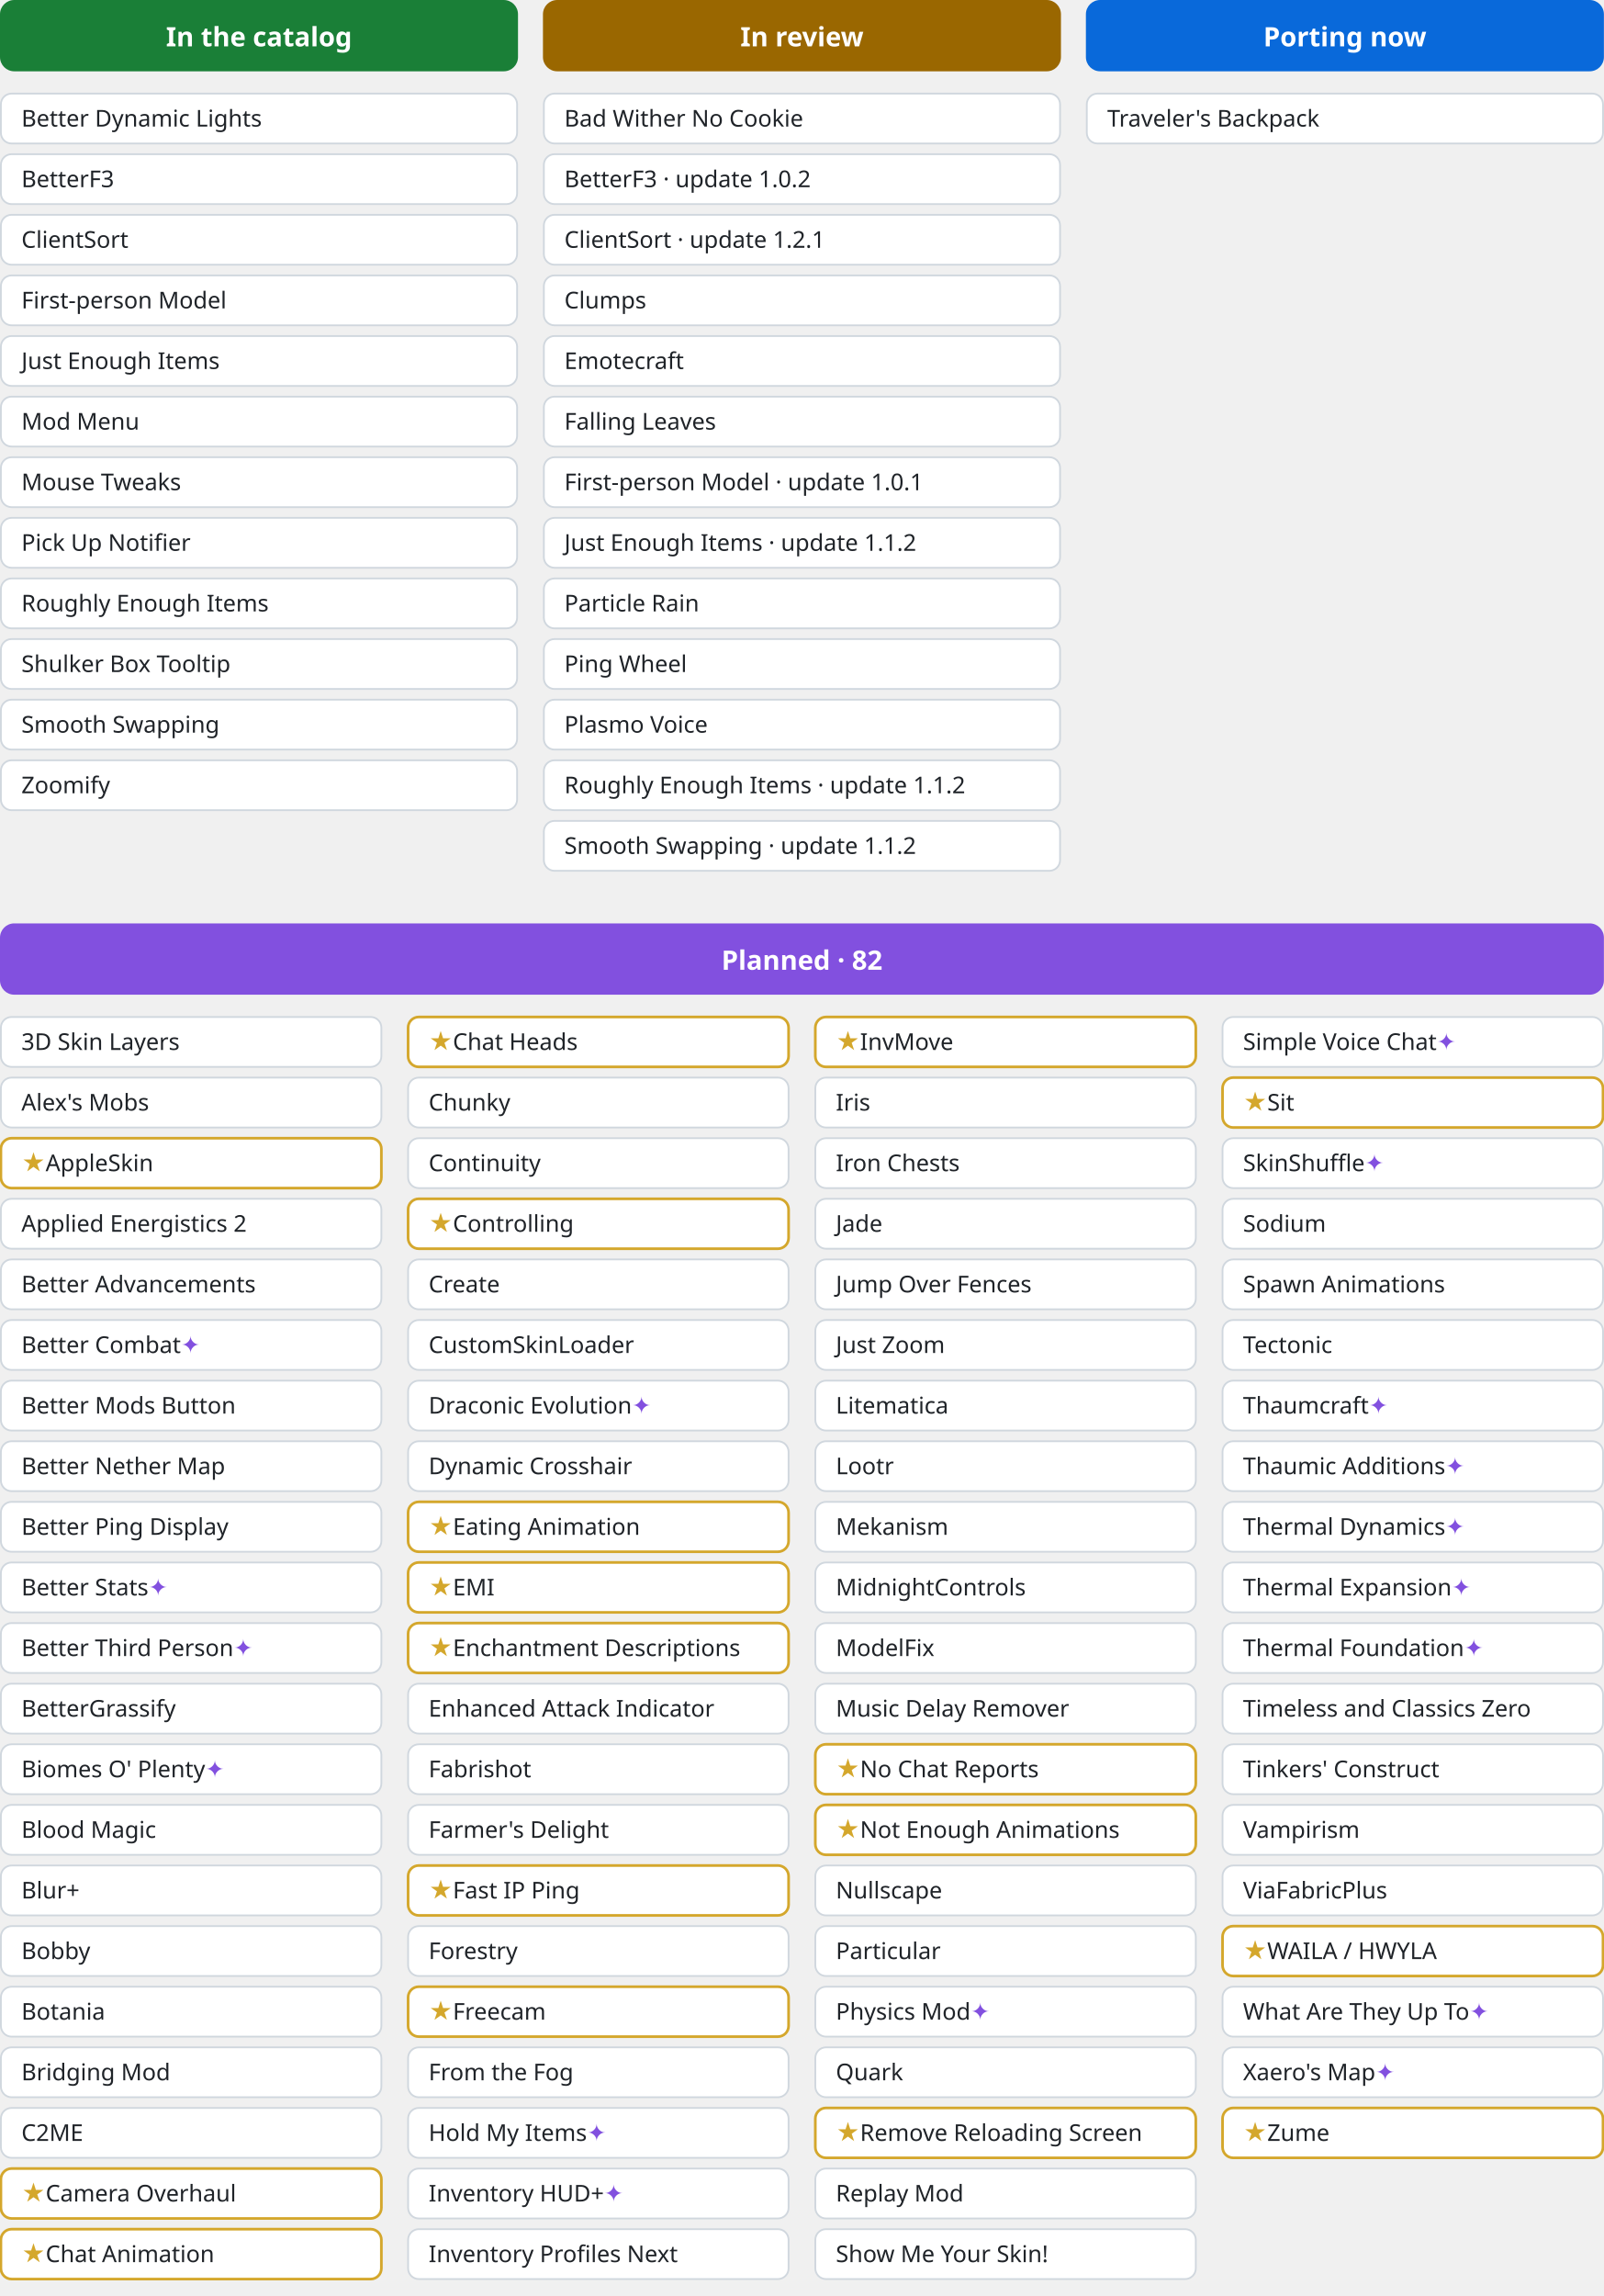
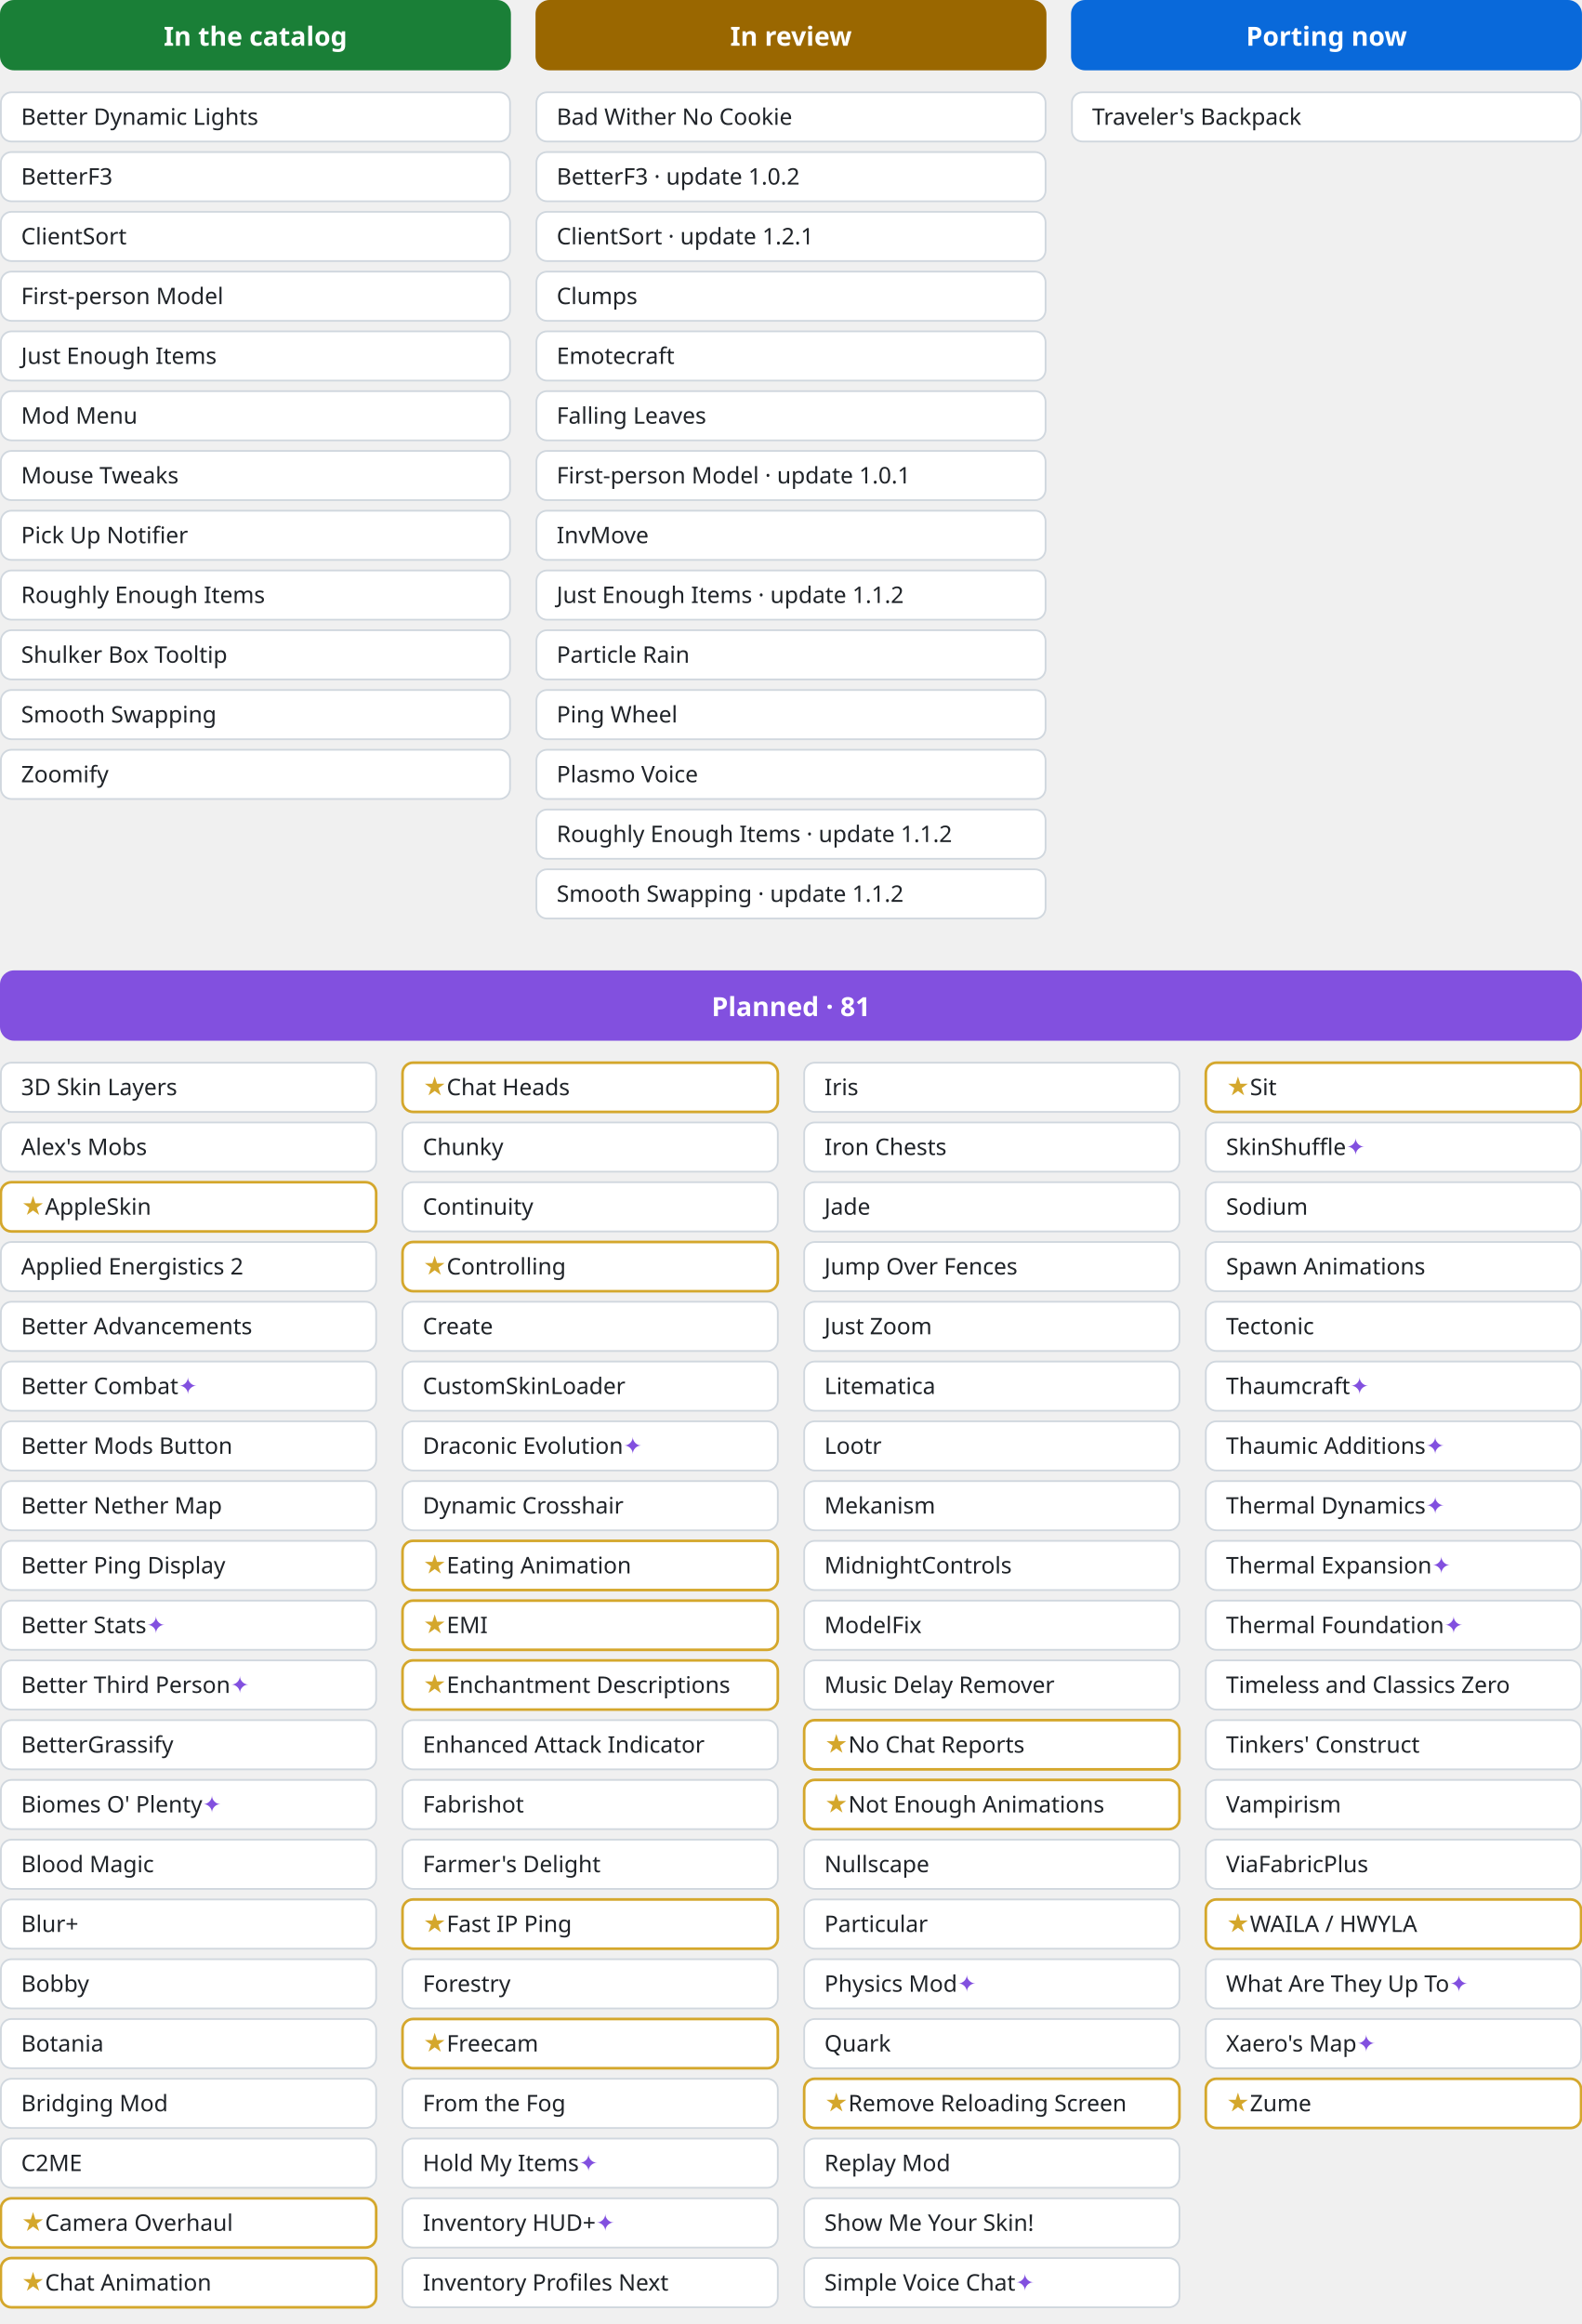
- <svg xmlns="http://www.w3.org/2000/svg" viewBox="0 0 900 1288" width="900" height="1288" role="img">
+ <svg xmlns="http://www.w3.org/2000/svg" viewBox="0 0 900 1322" width="900" height="1322" role="img">
  <style>
.bg{fill:#FFFFFF;stroke:#D0D7DE}.n{fill:#1F2328}.d{fill:#59636E}.a{fill:#818B98}
@media (prefers-color-scheme: dark){.bg{fill:#151B23;stroke:#3D444D}.n{fill:#F0F6FC}.d{fill:#9198A1}.a{fill:#6E7681}}
text{font-family:-apple-system,BlinkMacSystemFont,"Segoe UI","Noto Sans",Helvetica,Arial,sans-serif}
</style>
  <rect x="0" y="0" width="290.667" height="40" rx="8" fill="#1A7F37" />
  <text x="145.333" y="26" font-size="15" font-weight="600" fill="#fff" text-anchor="middle">In the catalog</text>
  <rect class="bg" x="0.5" y="52.5" width="289.667" height="28" rx="6" />
  <text class="n" x="12" y="71" font-size="13">Better Dynamic Lights</text>
  <rect class="bg" x="0.5" y="86.5" width="289.667" height="28" rx="6" />
  <text class="n" x="12" y="105" font-size="13">BetterF3</text>
  <rect class="bg" x="0.5" y="120.5" width="289.667" height="28" rx="6" />
  <text class="n" x="12" y="139" font-size="13">ClientSort</text>
  <rect class="bg" x="0.5" y="154.5" width="289.667" height="28" rx="6" />
  <text class="n" x="12" y="173" font-size="13">First-person Model</text>
  <rect class="bg" x="0.5" y="188.5" width="289.667" height="28" rx="6" />
  <text class="n" x="12" y="207" font-size="13">Just Enough Items</text>
  <rect class="bg" x="0.5" y="222.5" width="289.667" height="28" rx="6" />
  <text class="n" x="12" y="241" font-size="13">Mod Menu</text>
  <rect class="bg" x="0.5" y="256.5" width="289.667" height="28" rx="6" />
  <text class="n" x="12" y="275" font-size="13">Mouse Tweaks</text>
  <rect class="bg" x="0.5" y="290.5" width="289.667" height="28" rx="6" />
  <text class="n" x="12" y="309" font-size="13">Pick Up Notifier</text>
  <rect class="bg" x="0.5" y="324.5" width="289.667" height="28" rx="6" />
  <text class="n" x="12" y="343" font-size="13">Roughly Enough Items</text>
  <rect class="bg" x="0.5" y="358.5" width="289.667" height="28" rx="6" />
  <text class="n" x="12" y="377" font-size="13">Shulker Box Tooltip</text>
  <rect class="bg" x="0.5" y="392.5" width="289.667" height="28" rx="6" />
  <text class="n" x="12" y="411" font-size="13">Smooth Swapping</text>
  <rect class="bg" x="0.5" y="426.5" width="289.667" height="28" rx="6" />
  <text class="n" x="12" y="445" font-size="13">Zoomify</text>
  <rect x="304.667" y="0" width="290.667" height="40" rx="8" fill="#9A6700" />
  <text x="450" y="26" font-size="15" font-weight="600" fill="#fff" text-anchor="middle">In review</text>
  <rect class="bg" x="305.167" y="52.5" width="289.667" height="28" rx="6" />
  <text class="n" x="316.667" y="71" font-size="13">Bad Wither No Cookie</text>
  <rect class="bg" x="305.167" y="86.5" width="289.667" height="28" rx="6" />
  <text class="n" x="316.667" y="105" font-size="13">BetterF3 · update 1.0.2</text>
  <rect class="bg" x="305.167" y="120.5" width="289.667" height="28" rx="6" />
  <text class="n" x="316.667" y="139" font-size="13">ClientSort · update 1.2.1</text>
  <rect class="bg" x="305.167" y="154.5" width="289.667" height="28" rx="6" />
  <text class="n" x="316.667" y="173" font-size="13">Clumps</text>
  <rect class="bg" x="305.167" y="188.5" width="289.667" height="28" rx="6" />
  <text class="n" x="316.667" y="207" font-size="13">Emotecraft</text>
  <rect class="bg" x="305.167" y="222.5" width="289.667" height="28" rx="6" />
  <text class="n" x="316.667" y="241" font-size="13">Falling Leaves</text>
  <rect class="bg" x="305.167" y="256.5" width="289.667" height="28" rx="6" />
  <text class="n" x="316.667" y="275" font-size="13">First-person Model · update 1.0.1</text>
  <rect class="bg" x="305.167" y="290.5" width="289.667" height="28" rx="6" />
-   <text class="n" x="316.667" y="309" font-size="13">Just Enough Items · update 1.1.2</text>
+   <text class="n" x="316.667" y="309" font-size="13">InvMove</text>
  <rect class="bg" x="305.167" y="324.5" width="289.667" height="28" rx="6" />
-   <text class="n" x="316.667" y="343" font-size="13">Particle Rain</text>
+   <text class="n" x="316.667" y="343" font-size="13">Just Enough Items · update 1.1.2</text>
  <rect class="bg" x="305.167" y="358.5" width="289.667" height="28" rx="6" />
-   <text class="n" x="316.667" y="377" font-size="13">Ping Wheel</text>
+   <text class="n" x="316.667" y="377" font-size="13">Particle Rain</text>
  <rect class="bg" x="305.167" y="392.5" width="289.667" height="28" rx="6" />
-   <text class="n" x="316.667" y="411" font-size="13">Plasmo Voice</text>
+   <text class="n" x="316.667" y="411" font-size="13">Ping Wheel</text>
  <rect class="bg" x="305.167" y="426.5" width="289.667" height="28" rx="6" />
-   <text class="n" x="316.667" y="445" font-size="13">Roughly Enough Items · update 1.1.2</text>
+   <text class="n" x="316.667" y="445" font-size="13">Plasmo Voice</text>
  <rect class="bg" x="305.167" y="460.5" width="289.667" height="28" rx="6" />
-   <text class="n" x="316.667" y="479" font-size="13">Smooth Swapping · update 1.1.2</text>
+   <text class="n" x="316.667" y="479" font-size="13">Roughly Enough Items · update 1.1.2</text>
+   <rect class="bg" x="305.167" y="494.5" width="289.667" height="28" rx="6" />
+   <text class="n" x="316.667" y="513" font-size="13">Smooth Swapping · update 1.1.2</text>
  <rect x="609.333" y="0" width="290.667" height="40" rx="8" fill="#0969DA" />
  <text x="754.667" y="26" font-size="15" font-weight="600" fill="#fff" text-anchor="middle">Porting now</text>
  <rect class="bg" x="609.833" y="52.5" width="289.667" height="28" rx="6" />
  <text class="n" x="621.333" y="71" font-size="13">Traveler's Backpack</text>
-   <rect x="0" y="518" width="900" height="40" rx="8" fill="#8250DF" />
-   <text x="450" y="544" font-size="15" font-weight="600" fill="#fff" text-anchor="middle">Planned · 82</text>
-   <rect class="bg" x="0.5" y="570.5" width="213.5" height="28" rx="6" />
-   <text class="n" x="12" y="589" font-size="13">3D Skin Layers</text>
+   <rect x="0" y="552" width="900" height="40" rx="8" fill="#8250DF" />
+   <text x="450" y="578" font-size="15" font-weight="600" fill="#fff" text-anchor="middle">Planned · 81</text>
  <rect class="bg" x="0.5" y="604.5" width="213.5" height="28" rx="6" />
-   <text class="n" x="12" y="623" font-size="13">Alex's Mobs</text>
-   <rect class="bg" x="0.5" y="638.5" width="213.5" height="28" rx="6" style="stroke:#D4A72C;stroke-width:1.5" />
-   <text class="n" x="12" y="657" font-size="13">
+   <text class="n" x="12" y="623" font-size="13">3D Skin Layers</text>
+   <rect class="bg" x="0.5" y="638.5" width="213.5" height="28" rx="6" />
+   <text class="n" x="12" y="657" font-size="13">Alex's Mobs</text>
+   <rect class="bg" x="0.5" y="672.5" width="213.5" height="28" rx="6" style="stroke:#D4A72C;stroke-width:1.5" />
+   <text class="n" x="12" y="691" font-size="13">
    <tspan fill="#D4A72C">★ </tspan>AppleSkin</text>
-   <rect class="bg" x="0.5" y="672.5" width="213.5" height="28" rx="6" />
-   <text class="n" x="12" y="691" font-size="13">Applied Energistics 2</text>
  <rect class="bg" x="0.5" y="706.5" width="213.5" height="28" rx="6" />
-   <text class="n" x="12" y="725" font-size="13">Better Advancements</text>
+   <text class="n" x="12" y="725" font-size="13">Applied Energistics 2</text>
  <rect class="bg" x="0.5" y="740.5" width="213.5" height="28" rx="6" />
-   <text class="n" x="12" y="759" font-size="13">Better Combat<tspan fill="#8250DF"> ✦</tspan>
-   </text>
+   <text class="n" x="12" y="759" font-size="13">Better Advancements</text>
  <rect class="bg" x="0.5" y="774.5" width="213.5" height="28" rx="6" />
-   <text class="n" x="12" y="793" font-size="13">Better Mods Button</text>
+   <text class="n" x="12" y="793" font-size="13">Better Combat<tspan fill="#8250DF"> ✦</tspan>
+   </text>
  <rect class="bg" x="0.5" y="808.5" width="213.5" height="28" rx="6" />
-   <text class="n" x="12" y="827" font-size="13">Better Nether Map</text>
+   <text class="n" x="12" y="827" font-size="13">Better Mods Button</text>
  <rect class="bg" x="0.5" y="842.5" width="213.5" height="28" rx="6" />
-   <text class="n" x="12" y="861" font-size="13">Better Ping Display</text>
+   <text class="n" x="12" y="861" font-size="13">Better Nether Map</text>
  <rect class="bg" x="0.5" y="876.5" width="213.5" height="28" rx="6" />
-   <text class="n" x="12" y="895" font-size="13">Better Stats<tspan fill="#8250DF"> ✦</tspan>
-   </text>
+   <text class="n" x="12" y="895" font-size="13">Better Ping Display</text>
  <rect class="bg" x="0.5" y="910.5" width="213.5" height="28" rx="6" />
-   <text class="n" x="12" y="929" font-size="13">Better Third Person<tspan fill="#8250DF"> ✦</tspan>
+   <text class="n" x="12" y="929" font-size="13">Better Stats<tspan fill="#8250DF"> ✦</tspan>
  </text>
  <rect class="bg" x="0.5" y="944.5" width="213.5" height="28" rx="6" />
-   <text class="n" x="12" y="963" font-size="13">BetterGrassify</text>
+   <text class="n" x="12" y="963" font-size="13">Better Third Person<tspan fill="#8250DF"> ✦</tspan>
+   </text>
  <rect class="bg" x="0.5" y="978.5" width="213.5" height="28" rx="6" />
-   <text class="n" x="12" y="997" font-size="13">Biomes O' Plenty<tspan fill="#8250DF"> ✦</tspan>
-   </text>
+   <text class="n" x="12" y="997" font-size="13">BetterGrassify</text>
  <rect class="bg" x="0.5" y="1012.5" width="213.5" height="28" rx="6" />
-   <text class="n" x="12" y="1031" font-size="13">Blood Magic</text>
+   <text class="n" x="12" y="1031" font-size="13">Biomes O' Plenty<tspan fill="#8250DF"> ✦</tspan>
+   </text>
  <rect class="bg" x="0.5" y="1046.5" width="213.5" height="28" rx="6" />
-   <text class="n" x="12" y="1065" font-size="13">Blur+</text>
+   <text class="n" x="12" y="1065" font-size="13">Blood Magic</text>
  <rect class="bg" x="0.5" y="1080.5" width="213.5" height="28" rx="6" />
-   <text class="n" x="12" y="1099" font-size="13">Bobby</text>
+   <text class="n" x="12" y="1099" font-size="13">Blur+</text>
  <rect class="bg" x="0.5" y="1114.5" width="213.5" height="28" rx="6" />
-   <text class="n" x="12" y="1133" font-size="13">Botania</text>
+   <text class="n" x="12" y="1133" font-size="13">Bobby</text>
  <rect class="bg" x="0.5" y="1148.5" width="213.5" height="28" rx="6" />
-   <text class="n" x="12" y="1167" font-size="13">Bridging Mod</text>
+   <text class="n" x="12" y="1167" font-size="13">Botania</text>
  <rect class="bg" x="0.5" y="1182.5" width="213.5" height="28" rx="6" />
-   <text class="n" x="12" y="1201" font-size="13">C2ME</text>
-   <rect class="bg" x="0.5" y="1216.5" width="213.5" height="28" rx="6" style="stroke:#D4A72C;stroke-width:1.5" />
-   <text class="n" x="12" y="1235" font-size="13">
-     <tspan fill="#D4A72C">★ </tspan>Camera Overhaul</text>
+   <text class="n" x="12" y="1201" font-size="13">Bridging Mod</text>
+   <rect class="bg" x="0.5" y="1216.5" width="213.5" height="28" rx="6" />
+   <text class="n" x="12" y="1235" font-size="13">C2ME</text>
  <rect class="bg" x="0.5" y="1250.5" width="213.5" height="28" rx="6" style="stroke:#D4A72C;stroke-width:1.5" />
  <text class="n" x="12" y="1269" font-size="13">
+     <tspan fill="#D4A72C">★ </tspan>Camera Overhaul</text>
+   <rect class="bg" x="0.5" y="1284.5" width="213.5" height="28" rx="6" style="stroke:#D4A72C;stroke-width:1.5" />
+   <text class="n" x="12" y="1303" font-size="13">
    <tspan fill="#D4A72C">★ </tspan>Chat Animation</text>
-   <rect class="bg" x="229" y="570.5" width="213.5" height="28" rx="6" style="stroke:#D4A72C;stroke-width:1.5" />
-   <text class="n" x="240.5" y="589" font-size="13">
+   <rect class="bg" x="229" y="604.5" width="213.5" height="28" rx="6" style="stroke:#D4A72C;stroke-width:1.5" />
+   <text class="n" x="240.5" y="623" font-size="13">
    <tspan fill="#D4A72C">★ </tspan>Chat Heads</text>
-   <rect class="bg" x="229" y="604.5" width="213.5" height="28" rx="6" />
-   <text class="n" x="240.5" y="623" font-size="13">Chunky</text>
  <rect class="bg" x="229" y="638.5" width="213.5" height="28" rx="6" />
-   <text class="n" x="240.5" y="657" font-size="13">Continuity</text>
-   <rect class="bg" x="229" y="672.5" width="213.5" height="28" rx="6" style="stroke:#D4A72C;stroke-width:1.5" />
-   <text class="n" x="240.5" y="691" font-size="13">
+   <text class="n" x="240.5" y="657" font-size="13">Chunky</text>
+   <rect class="bg" x="229" y="672.5" width="213.5" height="28" rx="6" />
+   <text class="n" x="240.5" y="691" font-size="13">Continuity</text>
+   <rect class="bg" x="229" y="706.5" width="213.5" height="28" rx="6" style="stroke:#D4A72C;stroke-width:1.5" />
+   <text class="n" x="240.5" y="725" font-size="13">
    <tspan fill="#D4A72C">★ </tspan>Controlling</text>
-   <rect class="bg" x="229" y="706.5" width="213.5" height="28" rx="6" />
-   <text class="n" x="240.5" y="725" font-size="13">Create</text>
  <rect class="bg" x="229" y="740.5" width="213.5" height="28" rx="6" />
-   <text class="n" x="240.5" y="759" font-size="13">CustomSkinLoader</text>
+   <text class="n" x="240.5" y="759" font-size="13">Create</text>
  <rect class="bg" x="229" y="774.5" width="213.5" height="28" rx="6" />
-   <text class="n" x="240.5" y="793" font-size="13">Draconic Evolution<tspan fill="#8250DF"> ✦</tspan>
-   </text>
+   <text class="n" x="240.5" y="793" font-size="13">CustomSkinLoader</text>
  <rect class="bg" x="229" y="808.5" width="213.5" height="28" rx="6" />
-   <text class="n" x="240.5" y="827" font-size="13">Dynamic Crosshair</text>
-   <rect class="bg" x="229" y="842.5" width="213.5" height="28" rx="6" style="stroke:#D4A72C;stroke-width:1.5" />
-   <text class="n" x="240.5" y="861" font-size="13">
-     <tspan fill="#D4A72C">★ </tspan>Eating Animation</text>
+   <text class="n" x="240.5" y="827" font-size="13">Draconic Evolution<tspan fill="#8250DF"> ✦</tspan>
+   </text>
+   <rect class="bg" x="229" y="842.5" width="213.5" height="28" rx="6" />
+   <text class="n" x="240.5" y="861" font-size="13">Dynamic Crosshair</text>
  <rect class="bg" x="229" y="876.5" width="213.5" height="28" rx="6" style="stroke:#D4A72C;stroke-width:1.5" />
  <text class="n" x="240.5" y="895" font-size="13">
-     <tspan fill="#D4A72C">★ </tspan>EMI</text>
+     <tspan fill="#D4A72C">★ </tspan>Eating Animation</text>
  <rect class="bg" x="229" y="910.5" width="213.5" height="28" rx="6" style="stroke:#D4A72C;stroke-width:1.5" />
  <text class="n" x="240.5" y="929" font-size="13">
+     <tspan fill="#D4A72C">★ </tspan>EMI</text>
+   <rect class="bg" x="229" y="944.5" width="213.5" height="28" rx="6" style="stroke:#D4A72C;stroke-width:1.5" />
+   <text class="n" x="240.5" y="963" font-size="13">
    <tspan fill="#D4A72C">★ </tspan>Enchantment Descriptions</text>
-   <rect class="bg" x="229" y="944.5" width="213.5" height="28" rx="6" />
-   <text class="n" x="240.5" y="963" font-size="13">Enhanced Attack Indicator</text>
  <rect class="bg" x="229" y="978.5" width="213.5" height="28" rx="6" />
-   <text class="n" x="240.5" y="997" font-size="13">Fabrishot</text>
+   <text class="n" x="240.5" y="997" font-size="13">Enhanced Attack Indicator</text>
  <rect class="bg" x="229" y="1012.5" width="213.5" height="28" rx="6" />
-   <text class="n" x="240.5" y="1031" font-size="13">Farmer's Delight</text>
-   <rect class="bg" x="229" y="1046.5" width="213.5" height="28" rx="6" style="stroke:#D4A72C;stroke-width:1.5" />
-   <text class="n" x="240.5" y="1065" font-size="13">
+   <text class="n" x="240.5" y="1031" font-size="13">Fabrishot</text>
+   <rect class="bg" x="229" y="1046.5" width="213.5" height="28" rx="6" />
+   <text class="n" x="240.5" y="1065" font-size="13">Farmer's Delight</text>
+   <rect class="bg" x="229" y="1080.5" width="213.5" height="28" rx="6" style="stroke:#D4A72C;stroke-width:1.5" />
+   <text class="n" x="240.5" y="1099" font-size="13">
    <tspan fill="#D4A72C">★ </tspan>Fast IP Ping</text>
-   <rect class="bg" x="229" y="1080.5" width="213.5" height="28" rx="6" />
-   <text class="n" x="240.5" y="1099" font-size="13">Forestry</text>
-   <rect class="bg" x="229" y="1114.5" width="213.5" height="28" rx="6" style="stroke:#D4A72C;stroke-width:1.5" />
-   <text class="n" x="240.5" y="1133" font-size="13">
+   <rect class="bg" x="229" y="1114.5" width="213.5" height="28" rx="6" />
+   <text class="n" x="240.5" y="1133" font-size="13">Forestry</text>
+   <rect class="bg" x="229" y="1148.5" width="213.5" height="28" rx="6" style="stroke:#D4A72C;stroke-width:1.5" />
+   <text class="n" x="240.5" y="1167" font-size="13">
    <tspan fill="#D4A72C">★ </tspan>Freecam</text>
-   <rect class="bg" x="229" y="1148.5" width="213.5" height="28" rx="6" />
-   <text class="n" x="240.5" y="1167" font-size="13">From the Fog</text>
  <rect class="bg" x="229" y="1182.5" width="213.5" height="28" rx="6" />
-   <text class="n" x="240.5" y="1201" font-size="13">Hold My Items<tspan fill="#8250DF"> ✦</tspan>
-   </text>
+   <text class="n" x="240.5" y="1201" font-size="13">From the Fog</text>
  <rect class="bg" x="229" y="1216.5" width="213.5" height="28" rx="6" />
-   <text class="n" x="240.5" y="1235" font-size="13">Inventory HUD+<tspan fill="#8250DF"> ✦</tspan>
+   <text class="n" x="240.5" y="1235" font-size="13">Hold My Items<tspan fill="#8250DF"> ✦</tspan>
  </text>
  <rect class="bg" x="229" y="1250.5" width="213.5" height="28" rx="6" />
-   <text class="n" x="240.5" y="1269" font-size="13">Inventory Profiles Next</text>
-   <rect class="bg" x="457.5" y="570.5" width="213.5" height="28" rx="6" style="stroke:#D4A72C;stroke-width:1.5" />
-   <text class="n" x="469" y="589" font-size="13">
-     <tspan fill="#D4A72C">★ </tspan>InvMove</text>
+   <text class="n" x="240.5" y="1269" font-size="13">Inventory HUD+<tspan fill="#8250DF"> ✦</tspan>
+   </text>
+   <rect class="bg" x="229" y="1284.5" width="213.5" height="28" rx="6" />
+   <text class="n" x="240.5" y="1303" font-size="13">Inventory Profiles Next</text>
  <rect class="bg" x="457.5" y="604.5" width="213.5" height="28" rx="6" />
  <text class="n" x="469" y="623" font-size="13">Iris</text>
  <rect class="bg" x="457.5" y="638.5" width="213.5" height="28" rx="6" />
  <text class="n" x="469" y="657" font-size="13">Iron Chests</text>
  <rect class="bg" x="457.5" y="672.5" width="213.5" height="28" rx="6" />
  <text class="n" x="469" y="691" font-size="13">Jade</text>
  <rect class="bg" x="457.5" y="706.5" width="213.5" height="28" rx="6" />
  <text class="n" x="469" y="725" font-size="13">Jump Over Fences</text>
  <rect class="bg" x="457.5" y="740.5" width="213.5" height="28" rx="6" />
  <text class="n" x="469" y="759" font-size="13">Just Zoom</text>
  <rect class="bg" x="457.5" y="774.5" width="213.5" height="28" rx="6" />
  <text class="n" x="469" y="793" font-size="13">Litematica</text>
  <rect class="bg" x="457.5" y="808.5" width="213.5" height="28" rx="6" />
  <text class="n" x="469" y="827" font-size="13">Lootr</text>
  <rect class="bg" x="457.5" y="842.5" width="213.5" height="28" rx="6" />
  <text class="n" x="469" y="861" font-size="13">Mekanism</text>
  <rect class="bg" x="457.5" y="876.5" width="213.5" height="28" rx="6" />
  <text class="n" x="469" y="895" font-size="13">MidnightControls</text>
  <rect class="bg" x="457.5" y="910.5" width="213.5" height="28" rx="6" />
  <text class="n" x="469" y="929" font-size="13">ModelFix</text>
  <rect class="bg" x="457.5" y="944.5" width="213.5" height="28" rx="6" />
  <text class="n" x="469" y="963" font-size="13">Music Delay Remover</text>
  <rect class="bg" x="457.5" y="978.5" width="213.5" height="28" rx="6" style="stroke:#D4A72C;stroke-width:1.5" />
  <text class="n" x="469" y="997" font-size="13">
    <tspan fill="#D4A72C">★ </tspan>No Chat Reports</text>
  <rect class="bg" x="457.5" y="1012.5" width="213.5" height="28" rx="6" style="stroke:#D4A72C;stroke-width:1.5" />
  <text class="n" x="469" y="1031" font-size="13">
    <tspan fill="#D4A72C">★ </tspan>Not Enough Animations</text>
  <rect class="bg" x="457.5" y="1046.5" width="213.5" height="28" rx="6" />
  <text class="n" x="469" y="1065" font-size="13">Nullscape</text>
  <rect class="bg" x="457.5" y="1080.5" width="213.5" height="28" rx="6" />
  <text class="n" x="469" y="1099" font-size="13">Particular</text>
  <rect class="bg" x="457.5" y="1114.5" width="213.5" height="28" rx="6" />
  <text class="n" x="469" y="1133" font-size="13">Physics Mod<tspan fill="#8250DF"> ✦</tspan>
  </text>
  <rect class="bg" x="457.5" y="1148.5" width="213.5" height="28" rx="6" />
  <text class="n" x="469" y="1167" font-size="13">Quark</text>
  <rect class="bg" x="457.5" y="1182.5" width="213.5" height="28" rx="6" style="stroke:#D4A72C;stroke-width:1.5" />
  <text class="n" x="469" y="1201" font-size="13">
    <tspan fill="#D4A72C">★ </tspan>Remove Reloading Screen</text>
  <rect class="bg" x="457.5" y="1216.5" width="213.5" height="28" rx="6" />
  <text class="n" x="469" y="1235" font-size="13">Replay Mod</text>
  <rect class="bg" x="457.5" y="1250.5" width="213.5" height="28" rx="6" />
  <text class="n" x="469" y="1269" font-size="13">Show Me Your Skin!</text>
-   <rect class="bg" x="686" y="570.5" width="213.5" height="28" rx="6" />
-   <text class="n" x="697.5" y="589" font-size="13">Simple Voice Chat<tspan fill="#8250DF"> ✦</tspan>
+   <rect class="bg" x="457.5" y="1284.5" width="213.5" height="28" rx="6" />
+   <text class="n" x="469" y="1303" font-size="13">Simple Voice Chat<tspan fill="#8250DF"> ✦</tspan>
  </text>
  <rect class="bg" x="686" y="604.5" width="213.5" height="28" rx="6" style="stroke:#D4A72C;stroke-width:1.5" />
  <text class="n" x="697.5" y="623" font-size="13">
    <tspan fill="#D4A72C">★ </tspan>Sit</text>
  <rect class="bg" x="686" y="638.5" width="213.5" height="28" rx="6" />
  <text class="n" x="697.5" y="657" font-size="13">SkinShuffle<tspan fill="#8250DF"> ✦</tspan>
  </text>
  <rect class="bg" x="686" y="672.5" width="213.5" height="28" rx="6" />
  <text class="n" x="697.5" y="691" font-size="13">Sodium</text>
  <rect class="bg" x="686" y="706.5" width="213.5" height="28" rx="6" />
  <text class="n" x="697.5" y="725" font-size="13">Spawn Animations</text>
  <rect class="bg" x="686" y="740.5" width="213.5" height="28" rx="6" />
  <text class="n" x="697.5" y="759" font-size="13">Tectonic</text>
  <rect class="bg" x="686" y="774.5" width="213.5" height="28" rx="6" />
  <text class="n" x="697.5" y="793" font-size="13">Thaumcraft<tspan fill="#8250DF"> ✦</tspan>
  </text>
  <rect class="bg" x="686" y="808.5" width="213.5" height="28" rx="6" />
  <text class="n" x="697.5" y="827" font-size="13">Thaumic Additions<tspan fill="#8250DF"> ✦</tspan>
  </text>
  <rect class="bg" x="686" y="842.5" width="213.5" height="28" rx="6" />
  <text class="n" x="697.5" y="861" font-size="13">Thermal Dynamics<tspan fill="#8250DF"> ✦</tspan>
  </text>
  <rect class="bg" x="686" y="876.5" width="213.5" height="28" rx="6" />
  <text class="n" x="697.5" y="895" font-size="13">Thermal Expansion<tspan fill="#8250DF"> ✦</tspan>
  </text>
  <rect class="bg" x="686" y="910.5" width="213.5" height="28" rx="6" />
  <text class="n" x="697.5" y="929" font-size="13">Thermal Foundation<tspan fill="#8250DF"> ✦</tspan>
  </text>
  <rect class="bg" x="686" y="944.5" width="213.5" height="28" rx="6" />
  <text class="n" x="697.5" y="963" font-size="13">Timeless and Classics Zero</text>
  <rect class="bg" x="686" y="978.5" width="213.5" height="28" rx="6" />
  <text class="n" x="697.5" y="997" font-size="13">Tinkers' Construct</text>
  <rect class="bg" x="686" y="1012.5" width="213.5" height="28" rx="6" />
  <text class="n" x="697.5" y="1031" font-size="13">Vampirism</text>
  <rect class="bg" x="686" y="1046.5" width="213.5" height="28" rx="6" />
  <text class="n" x="697.5" y="1065" font-size="13">ViaFabricPlus</text>
  <rect class="bg" x="686" y="1080.5" width="213.5" height="28" rx="6" style="stroke:#D4A72C;stroke-width:1.5" />
  <text class="n" x="697.5" y="1099" font-size="13">
    <tspan fill="#D4A72C">★ </tspan>WAILA / HWYLA</text>
  <rect class="bg" x="686" y="1114.5" width="213.5" height="28" rx="6" />
  <text class="n" x="697.5" y="1133" font-size="13">What Are They Up To<tspan fill="#8250DF"> ✦</tspan>
  </text>
  <rect class="bg" x="686" y="1148.5" width="213.5" height="28" rx="6" />
  <text class="n" x="697.5" y="1167" font-size="13">Xaero's Map<tspan fill="#8250DF"> ✦</tspan>
  </text>
  <rect class="bg" x="686" y="1182.5" width="213.5" height="28" rx="6" style="stroke:#D4A72C;stroke-width:1.5" />
  <text class="n" x="697.5" y="1201" font-size="13">
    <tspan fill="#D4A72C">★ </tspan>Zume</text>
</svg>
